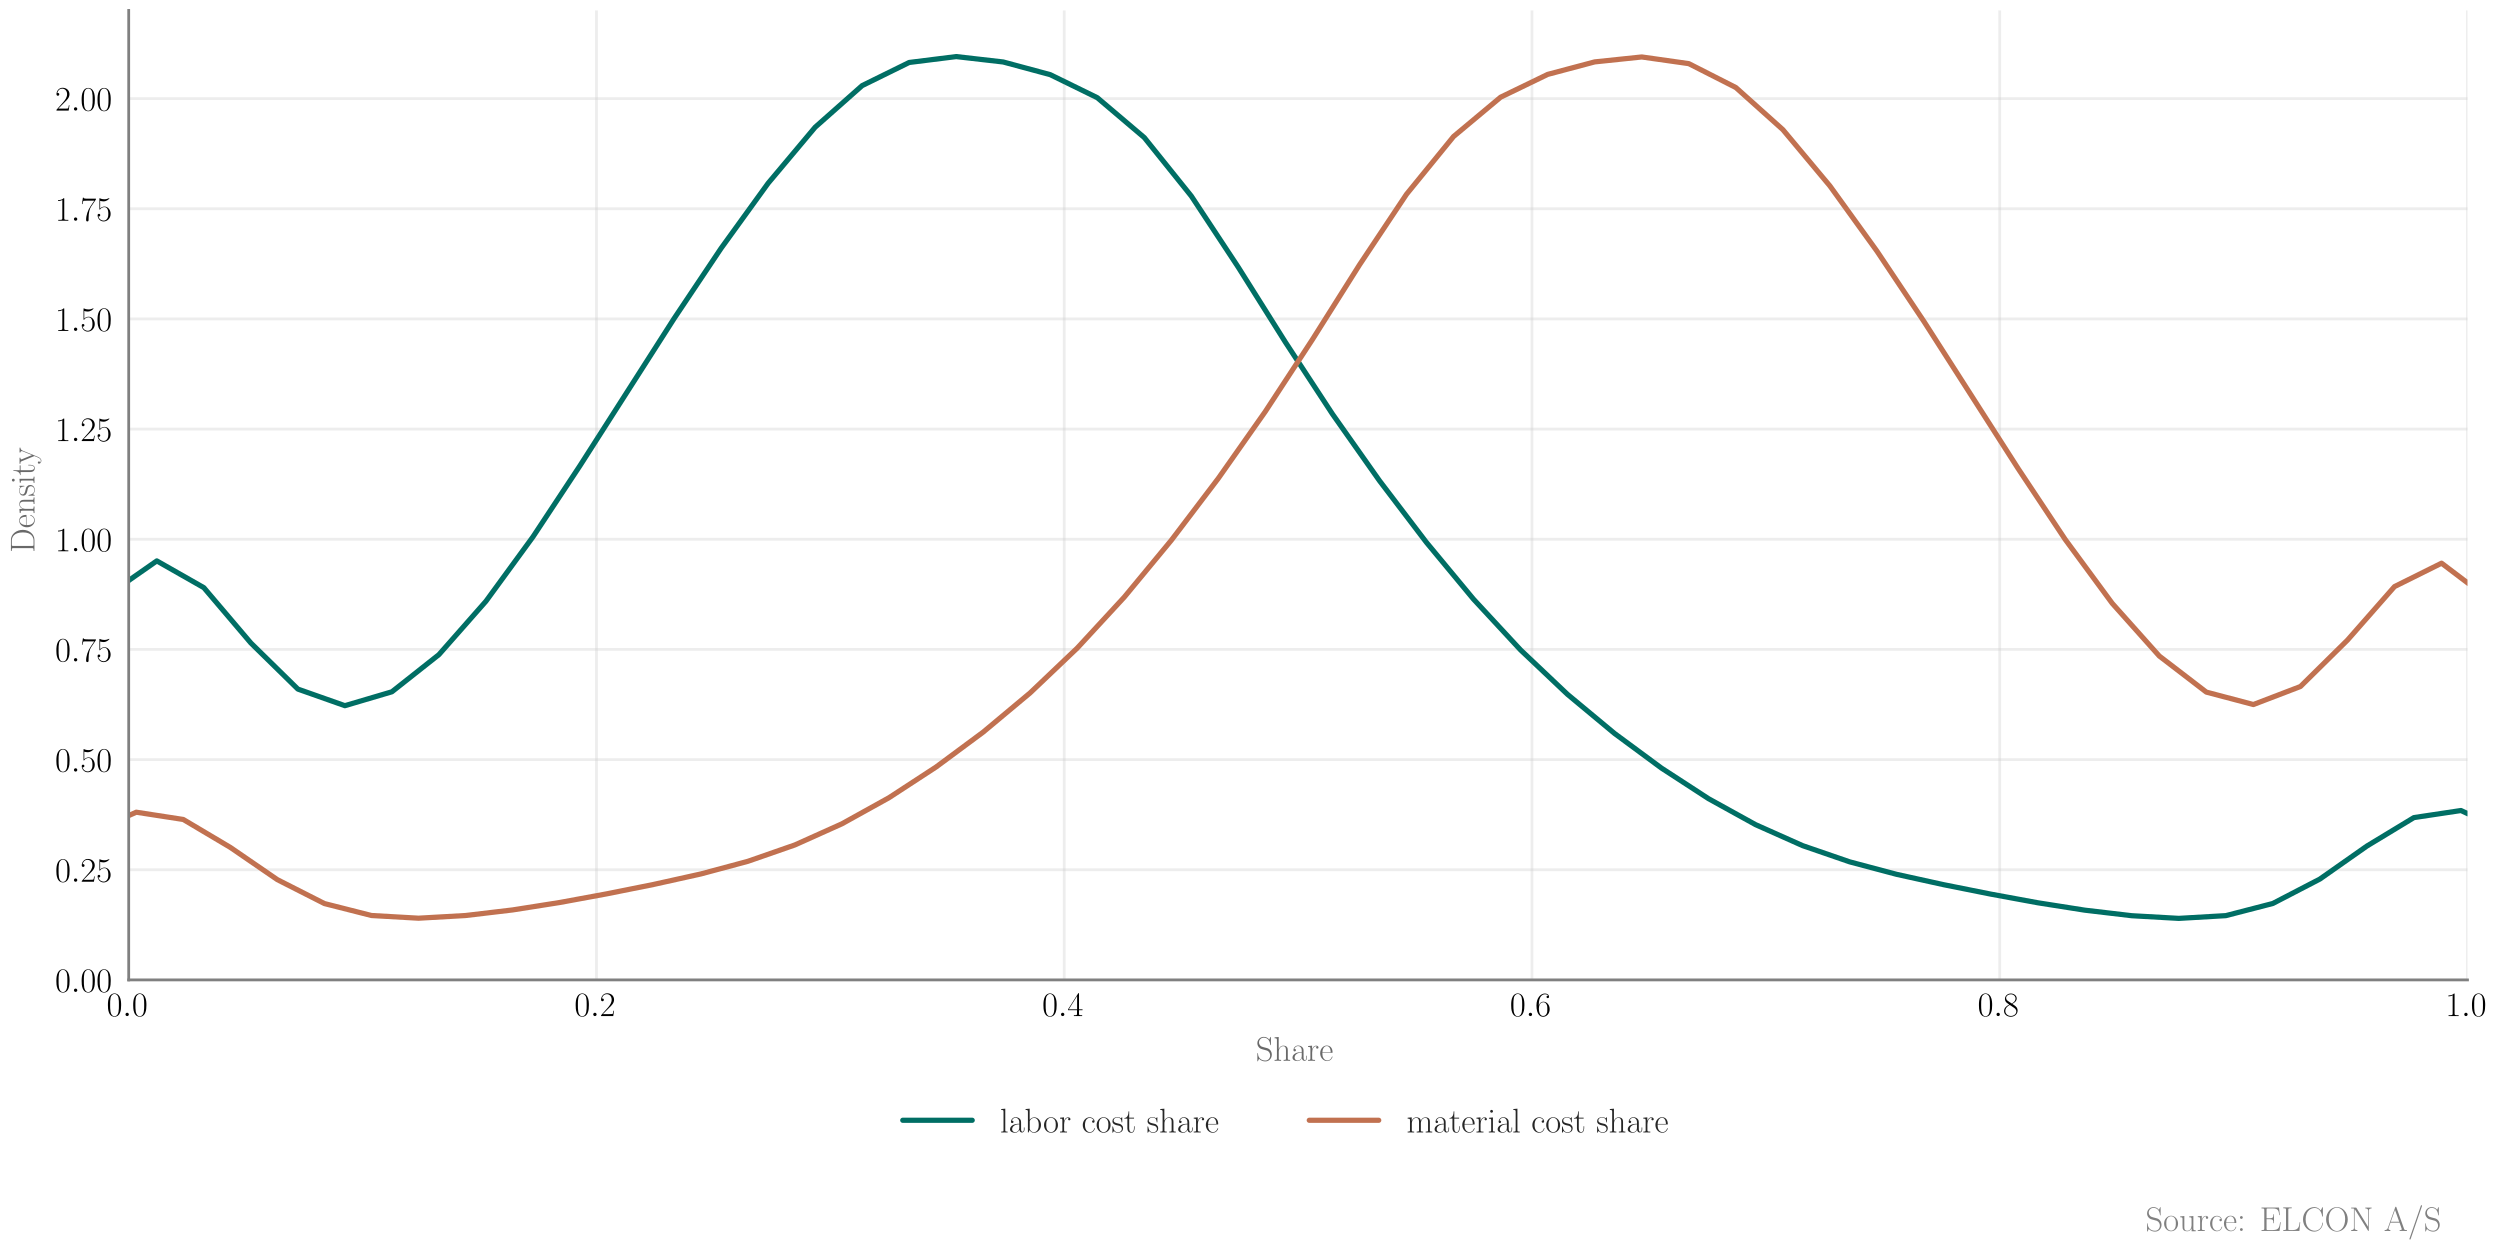
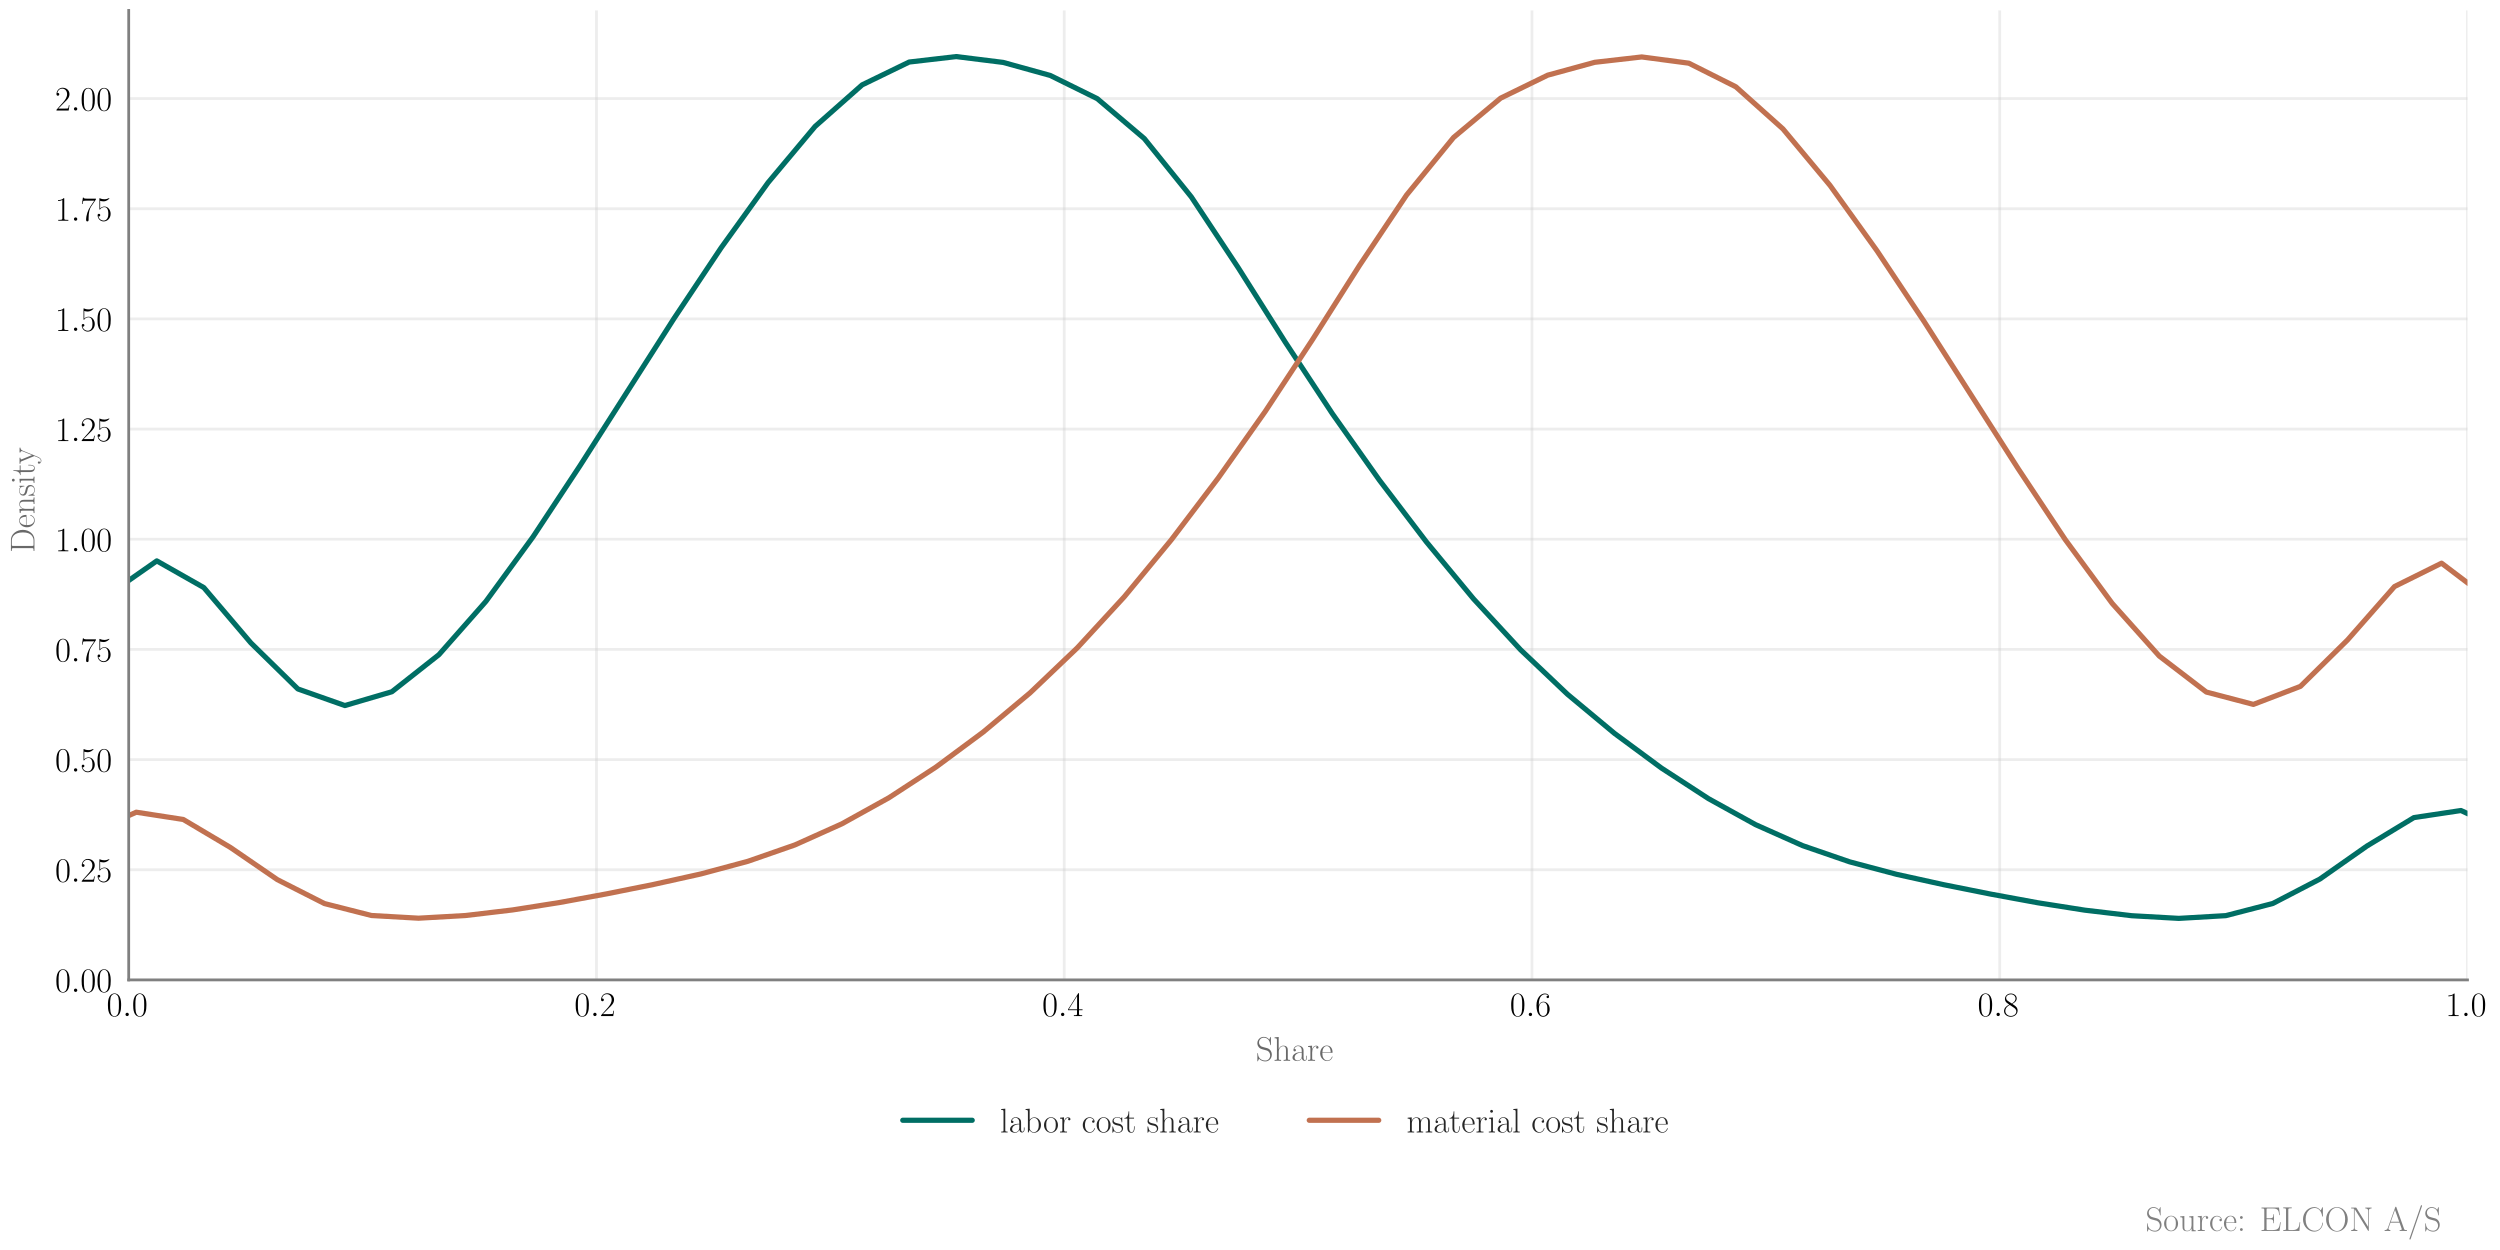
<svg xmlns="http://www.w3.org/2000/svg" xmlns:xlink="http://www.w3.org/1999/xlink" width="720pt" height="360pt" viewBox="0 0 720 360" version="1.1">
  <defs>
    <style type="text/css">*{stroke-linejoin: round; stroke-linecap: butt}</style>
  </defs>
  <g id="figure_1">
    <g id="patch_1">
      <path d="M 0 360  L 720 360  L 720 0  L 0 0  z " style="fill: #ffffff" />
    </g>
    <g id="axes_1">
      <g id="patch_2">
        <path d="M 37.067 282.217  L 710.635 282.217  L 710.635 3  L 37.067 3  z " style="fill: #ffffff" />
      </g>
      <g id="matplotlib.axis_1">
        <g id="xtick_1">
          <g id="line2d_1">
-             <path d="M 37.067 282.217  L 37.067 3  " clip-path="url(#p087c1455cf)" style="fill: none; stroke: #cccccc; stroke-opacity: 0.35; stroke-width: 0.8; stroke-linecap: round" />
+             <path d="M 37.067 282.217  L 37.067 3  " clip-path="url(#pa1ea19f5ed)" style="fill: none; stroke: #cccccc; stroke-opacity: 0.35; stroke-width: 0.8; stroke-linecap: round" />
          </g>
          <g id="text_1">
            <g transform="translate(30.70229 292.6356) scale(0.1 -0.1)">
              <defs>
                <path id="CMR17-30" d="M 2688 2025  C 2688 2416 2682 3080 2413 3591  C 2176 4039 1798 4198 1466 4198  C 1158 4198 768 4058 525 3597  C 269 3118 243 2524 243 2025  C 243 1661 250 1106 448 619  C 723 -39 1216 -128 1466 -128  C 1760 -128 2208 -7 2470 600  C 2662 1042 2688 1559 2688 2025  z M 1466 -26  C 1056 -26 813 325 723 812  C 653 1188 653 1738 653 2096  C 653 2588 653 2997 736 3387  C 858 3929 1216 4096 1466 4096  C 1728 4096 2067 3923 2189 3400  C 2272 3036 2278 2607 2278 2096  C 2278 1680 2278 1169 2202 792  C 2067 95 1690 -26 1466 -26  z " transform="scale(0.015625)" />
                <path id="CMMI12-3a" d="M 1178 307  C 1178 492 1024 619 870 619  C 685 619 557 466 557 313  C 557 128 710 0 864 0  C 1050 0 1178 153 1178 307  z " transform="scale(0.015625)" />
              </defs>
              <use xlink:href="#CMR17-30" transform="scale(0.996264)" />
              <use xlink:href="#CMMI12-3a" transform="translate(45.69048 0) scale(0.996264)" />
              <use xlink:href="#CMR17-30" transform="translate(72.78765 0) scale(0.996264)" />
            </g>
          </g>
        </g>
        <g id="xtick_2">
          <g id="line2d_2">
-             <path d="M 171.781 282.217  L 171.781 3  " clip-path="url(#p087c1455cf)" style="fill: none; stroke: #cccccc; stroke-opacity: 0.35; stroke-width: 0.8; stroke-linecap: round" />
+             <path d="M 171.781 282.217  L 171.781 3  " clip-path="url(#pa1ea19f5ed)" style="fill: none; stroke: #cccccc; stroke-opacity: 0.35; stroke-width: 0.8; stroke-linecap: round" />
          </g>
          <g id="text_2">
            <g transform="translate(165.4158 292.6356) scale(0.1 -0.1)">
              <defs>
                <path id="CMR17-32" d="M 2669 989  L 2554 989  C 2490 536 2438 459 2413 420  C 2381 369 1920 369 1830 369  L 602 369  C 832 619 1280 1072 1824 1597  C 2214 1967 2669 2402 2669 3035  C 2669 3790 2067 4224 1395 4224  C 691 4224 262 3604 262 3030  C 262 2780 448 2748 525 2748  C 589 2748 781 2787 781 3010  C 781 3207 614 3264 525 3264  C 486 3264 448 3258 422 3245  C 544 3790 915 4058 1306 4058  C 1862 4058 2227 3617 2227 3035  C 2227 2479 1901 2000 1536 1584  L 262 146  L 262 0  L 2515 0  L 2669 989  z " transform="scale(0.015625)" />
              </defs>
              <use xlink:href="#CMR17-30" transform="scale(0.996264)" />
              <use xlink:href="#CMMI12-3a" transform="translate(45.69048 0) scale(0.996264)" />
              <use xlink:href="#CMR17-32" transform="translate(72.78765 0) scale(0.996264)" />
            </g>
          </g>
        </g>
        <g id="xtick_3">
          <g id="line2d_3">
-             <path d="M 306.494 282.217  L 306.494 3  " clip-path="url(#p087c1455cf)" style="fill: none; stroke: #cccccc; stroke-opacity: 0.35; stroke-width: 0.8; stroke-linecap: round" />
+             <path d="M 306.494 282.217  L 306.494 3  " clip-path="url(#pa1ea19f5ed)" style="fill: none; stroke: #cccccc; stroke-opacity: 0.35; stroke-width: 0.8; stroke-linecap: round" />
          </g>
          <g id="text_3">
            <g transform="translate(300.1292 292.6356) scale(0.1 -0.1)">
              <defs>
                <path id="CMR17-34" d="M 2150 4122  C 2150 4256 2144 4256 2029 4256  L 128 1254  L 128 1088  L 1779 1088  L 1779 457  C 1779 224 1766 160 1318 160  L 1197 160  L 1197 0  C 1402 0 1747 0 1965 0  C 2182 0 2528 0 2733 0  L 2733 160  L 2611 160  C 2163 160 2150 224 2150 457  L 2150 1088  L 2803 1088  L 2803 1254  L 2150 1254  L 2150 4122  z M 1798 3703  L 1798 1254  L 256 1254  L 1798 3703  z " transform="scale(0.015625)" />
              </defs>
              <use xlink:href="#CMR17-30" transform="scale(0.996264)" />
              <use xlink:href="#CMMI12-3a" transform="translate(45.69048 0) scale(0.996264)" />
              <use xlink:href="#CMR17-34" transform="translate(72.78765 0) scale(0.996264)" />
            </g>
          </g>
        </g>
        <g id="xtick_4">
          <g id="line2d_4">
-             <path d="M 441.208 282.217  L 441.208 3  " clip-path="url(#p087c1455cf)" style="fill: none; stroke: #cccccc; stroke-opacity: 0.35; stroke-width: 0.8; stroke-linecap: round" />
+             <path d="M 441.208 282.217  L 441.208 3  " clip-path="url(#pa1ea19f5ed)" style="fill: none; stroke: #cccccc; stroke-opacity: 0.35; stroke-width: 0.8; stroke-linecap: round" />
          </g>
          <g id="text_4">
            <g transform="translate(434.8427 292.6356) scale(0.1 -0.1)">
              <defs>
                <path id="CMR17-36" d="M 678 2176  C 678 3690 1395 4032 1811 4032  C 1946 4032 2272 4009 2400 3776  C 2298 3776 2106 3776 2106 3553  C 2106 3381 2246 3323 2336 3323  C 2394 3323 2566 3348 2566 3560  C 2566 3954 2246 4179 1805 4179  C 1043 4179 243 3390 243 1984  C 243 253 966 -128 1478 -128  C 2099 -128 2688 427 2688 1283  C 2688 2081 2170 2662 1517 2662  C 1126 2662 838 2407 678 1960  L 678 2176  z M 1478 25  C 691 25 691 1200 691 1436  C 691 1896 909 2560 1504 2560  C 1613 2560 1926 2560 2138 2120  C 2253 1870 2253 1609 2253 1289  C 2253 944 2253 690 2118 434  C 1978 171 1773 25 1478 25  z " transform="scale(0.015625)" />
              </defs>
              <use xlink:href="#CMR17-30" transform="scale(0.996264)" />
              <use xlink:href="#CMMI12-3a" transform="translate(45.69048 0) scale(0.996264)" />
              <use xlink:href="#CMR17-36" transform="translate(72.78765 0) scale(0.996264)" />
            </g>
          </g>
        </g>
        <g id="xtick_5">
          <g id="line2d_5">
-             <path d="M 575.921 282.217  L 575.921 3  " clip-path="url(#p087c1455cf)" style="fill: none; stroke: #cccccc; stroke-opacity: 0.35; stroke-width: 0.8; stroke-linecap: round" />
+             <path d="M 575.921 282.217  L 575.921 3  " clip-path="url(#pa1ea19f5ed)" style="fill: none; stroke: #cccccc; stroke-opacity: 0.35; stroke-width: 0.8; stroke-linecap: round" />
          </g>
          <g id="text_5">
            <g transform="translate(569.5562 292.6356) scale(0.1 -0.1)">
              <defs>
                <path id="CMR17-38" d="M 1741 2264  C 2144 2467 2554 2773 2554 3263  C 2554 3841 1990 4179 1472 4179  C 890 4179 378 3759 378 3180  C 378 3021 416 2747 666 2505  C 730 2442 998 2251 1171 2130  C 883 1983 211 1634 211 934  C 211 279 838 -128 1459 -128  C 2144 -128 2720 362 2720 1010  C 2720 1590 2330 1857 2074 2029  L 1741 2264  z M 902 2822  C 851 2854 595 3051 595 3351  C 595 3739 998 4032 1459 4032  C 1965 4032 2336 3676 2336 3262  C 2336 2669 1670 2331 1638 2331  C 1632 2331 1626 2331 1574 2370  L 902 2822  z M 2080 1519  C 2176 1449 2483 1240 2483 851  C 2483 381 2010 25 1472 25  C 890 25 448 438 448 940  C 448 1443 838 1862 1280 2060  L 2080 1519  z " transform="scale(0.015625)" />
              </defs>
              <use xlink:href="#CMR17-30" transform="scale(0.996264)" />
              <use xlink:href="#CMMI12-3a" transform="translate(45.69048 0) scale(0.996264)" />
              <use xlink:href="#CMR17-38" transform="translate(72.78765 0) scale(0.996264)" />
            </g>
          </g>
        </g>
        <g id="xtick_6">
          <g id="line2d_6">
-             <path d="M 710.635 282.217  L 710.635 3  " clip-path="url(#p087c1455cf)" style="fill: none; stroke: #cccccc; stroke-opacity: 0.35; stroke-width: 0.8; stroke-linecap: round" />
+             <path d="M 710.635 282.217  L 710.635 3  " clip-path="url(#pa1ea19f5ed)" style="fill: none; stroke: #cccccc; stroke-opacity: 0.35; stroke-width: 0.8; stroke-linecap: round" />
          </g>
          <g id="text_6">
            <g transform="translate(704.2697 292.6356) scale(0.1 -0.1)">
              <defs>
                <path id="CMR17-31" d="M 1702 4058  C 1702 4192 1696 4192 1606 4192  C 1357 3916 979 3827 621 3827  C 602 3827 570 3827 563 3808  C 557 3795 557 3782 557 3648  C 755 3648 1088 3686 1344 3839  L 1344 461  C 1344 236 1331 160 781 160  L 589 160  L 589 0  C 896 0 1216 0 1523 0  C 1830 0 2150 0 2458 0  L 2458 160  L 2266 160  C 1715 160 1702 230 1702 458  L 1702 4058  z " transform="scale(0.015625)" />
              </defs>
              <use xlink:href="#CMR17-31" transform="scale(0.996264)" />
              <use xlink:href="#CMMI12-3a" transform="translate(45.69048 0) scale(0.996264)" />
              <use xlink:href="#CMR17-30" transform="translate(72.78765 0) scale(0.996264)" />
            </g>
          </g>
        </g>
        <g id="text_7">
          <g style="fill: #696969" transform="translate(361.6606 305.4913) scale(0.1 -0.1)">
            <defs>
              <path id="CMR17-53" d="M 2803 4290  C 2803 4404 2797 4411 2758 4411  C 2720 4411 2707 4385 2682 4328  L 2490 3907  C 2246 4257 1875 4416 1472 4416  C 819 4416 294 3901 294 3253  C 294 3056 339 2776 557 2510  C 794 2218 1018 2167 1530 2033  C 1722 1982 2042 1899 2106 1874  C 2470 1722 2662 1341 2662 985  C 2662 527 2336 38 1779 38  C 1094 38 454 419 410 1311  C 403 1413 397 1419 352 1419  C 301 1419 294 1413 294 1285  L 294 -1  C 294 -115 301 -122 339 -122  C 384 -122 397 -90 486 108  C 493 127 493 140 614 381  C 934 -39 1472 -128 1779 -128  C 2477 -128 2970 451 2970 1124  C 2970 1454 2848 1708 2778 1823  C 2509 2230 2221 2306 1914 2382  C 1869 2402 1856 2402 1498 2490  C 1152 2579 1005 2624 845 2796  C 666 2992 602 3196 602 3399  C 602 3812 934 4263 1478 4263  C 2157 4263 2579 3786 2675 2993  C 2694 2878 2701 2872 2746 2872  C 2803 2872 2803 2891 2803 2999  L 2803 4290  z " transform="scale(0.015625)" />
              <path id="CMR17-68" d="M 2656 1933  C 2656 2259 2592 2790 1837 2790  C 1312 2790 1056 2368 979 2157  L 973 2157  L 973 4396  L 211 4326  L 211 4160  C 589 4160 646 4122 646 3817  L 646 426  C 646 184 621 153 211 153  L 211 -13  C 365 0 646 0 813 0  C 979 0 1267 0 1421 -13  L 1421 153  C 1011 153 986 178 986 428  L 986 1658  C 986 2247 1344 2688 1792 2688  C 2266 2688 2317 2266 2317 1958  L 2317 428  C 2317 184 2291 153 1882 153  L 1882 -13  C 2035 0 2317 0 2483 0  C 2650 0 2938 0 3091 -13  L 3091 153  C 2682 153 2656 178 2656 428  L 2656 1933  z " transform="scale(0.015625)" />
              <path id="CMR17-61" d="M 2304 1653  C 2304 2072 2304 2294 2035 2543  C 1798 2752 1523 2816 1306 2816  C 800 2816 435 2407 435 1971  C 435 1728 627 1728 666 1728  C 749 1728 896 1778 896 1954  C 896 2112 774 2181 666 2181  C 640 2181 608 2174 589 2168  C 723 2592 1069 2714 1293 2714  C 1613 2714 1965 2429 1965 1885  L 1965 1600  C 1587 1600 1133 1549 774 1357  C 371 1133 256 813 256 570  C 256 77 832 -64 1171 -64  C 1523 -64 1850 139 1990 511  C 2003 233 2182 -18 2464 -18  C 2598 -18 2938 70 2938 567  L 2938 920  L 2822 920  L 2822 562  C 2822 178 2650 128 2566 128  C 2304 128 2304 458 2304 738  L 2304 1653  z M 1965 870  C 1965 317 1568 38 1216 38  C 896 38 646 275 646 570  C 646 761 730 1100 1101 1305  C 1408 1478 1760 1504 1965 1504  L 1965 870  z " transform="scale(0.015625)" />
              <path id="CMR17-72" d="M 960 1497  C 960 2112 1222 2688 1702 2688  C 1747 2688 1792 2682 1837 2662  C 1837 2662 1696 2617 1696 2452  C 1696 2298 1818 2234 1914 2234  C 1990 2234 2131 2279 2131 2458  C 2131 2663 1926 2790 1709 2790  C 1222 2790 1011 2317 947 2093  L 941 2093  L 941 2790  L 198 2720  L 198 2554  C 576 2554 634 2515 634 2208  L 634 428  C 634 184 608 153 198 153  L 198 -13  C 352 0 646 0 813 0  C 998 0 1325 0 1498 -13  L 1498 153  C 1037 153 960 153 960 440  L 960 1497  z " transform="scale(0.015625)" />
              <path id="CMR17-65" d="M 2438 1472  C 2464 1498 2464 1511 2464 1576  C 2464 2238 2118 2816 1389 2816  C 710 2816 173 2169 173 1383  C 173 551 781 -64 1459 -64  C 2176 -64 2458 607 2458 740  C 2458 784 2419 784 2406 784  C 2362 784 2355 771 2330 696  C 2189 265 1837 51 1504 51  C 1229 51 954 203 781 480  C 582 803 582 1176 582 1472  L 2438 1472  z M 589 1568  C 634 2505 1126 2714 1382 2714  C 1818 2714 2112 2297 2118 1568  L 589 1568  z " transform="scale(0.015625)" />
            </defs>
            <use xlink:href="#CMR17-53" transform="scale(0.996264)" />
            <use xlink:href="#CMR17-68" transform="translate(50.89537 0) scale(0.996264)" />
            <use xlink:href="#CMR17-61" transform="translate(101.7907 0) scale(0.996264)" />
            <use xlink:href="#CMR17-72" transform="translate(147.4812 0) scale(0.996264)" />
            <use xlink:href="#CMR17-65" transform="translate(182.762 0) scale(0.996264)" />
          </g>
        </g>
      </g>
      <g id="matplotlib.axis_2">
        <g id="ytick_1">
          <g id="line2d_7">
-             <path d="M 37.067 282.217  L 710.635 282.217  " clip-path="url(#p087c1455cf)" style="fill: none; stroke: #cccccc; stroke-opacity: 0.35; stroke-width: 0.8; stroke-linecap: round" />
+             <path d="M 37.067 282.217  L 710.635 282.217  " clip-path="url(#pa1ea19f5ed)" style="fill: none; stroke: #cccccc; stroke-opacity: 0.35; stroke-width: 0.8; stroke-linecap: round" />
          </g>
          <g id="text_8">
            <g transform="translate(15.85592 285.6764) scale(0.1 -0.1)">
              <use xlink:href="#CMR17-30" transform="scale(0.996264)" />
              <use xlink:href="#CMMI12-3a" transform="translate(45.69048 0) scale(0.996264)" />
              <use xlink:href="#CMR17-30" transform="translate(72.78765 0) scale(0.996264)" />
              <use xlink:href="#CMR17-30" transform="translate(118.4781 0) scale(0.996264)" />
            </g>
          </g>
        </g>
        <g id="ytick_2">
          <g id="line2d_8">
-             <path d="M 37.067 250.489  L 710.635 250.489  " clip-path="url(#p087c1455cf)" style="fill: none; stroke: #cccccc; stroke-opacity: 0.35; stroke-width: 0.8; stroke-linecap: round" />
+             <path d="M 37.067 250.488  L 710.635 250.488  " clip-path="url(#pa1ea19f5ed)" style="fill: none; stroke: #cccccc; stroke-opacity: 0.35; stroke-width: 0.8; stroke-linecap: round" />
          </g>
          <g id="text_9">
-             <g transform="translate(15.85592 253.9481) scale(0.1 -0.1)">
+             <g transform="translate(15.85592 253.9472) scale(0.1 -0.1)">
              <defs>
                <path id="CMR17-35" d="M 730 3692  C 794 3666 1056 3584 1325 3584  C 1920 3584 2246 3911 2432 4100  C 2432 4157 2432 4192 2394 4192  C 2387 4192 2374 4192 2323 4163  C 2099 4058 1837 3973 1517 3973  C 1325 3973 1037 3999 723 4139  C 653 4171 640 4171 634 4171  C 602 4171 595 4164 595 4037  L 595 2203  C 595 2089 595 2057 659 2057  C 691 2057 704 2070 736 2114  C 941 2401 1222 2522 1542 2522  C 1766 2522 2246 2382 2246 1289  C 2246 1085 2246 715 2054 421  C 1894 159 1645 25 1370 25  C 947 25 518 320 403 814  C 429 807 480 795 506 795  C 589 795 749 840 749 1038  C 749 1210 627 1280 506 1280  C 358 1280 262 1190 262 1011  C 262 454 704 -128 1382 -128  C 2042 -128 2669 440 2669 1264  C 2669 2030 2170 2624 1549 2624  C 1222 2624 947 2503 730 2274  L 730 3692  z " transform="scale(0.015625)" />
              </defs>
              <use xlink:href="#CMR17-30" transform="scale(0.996264)" />
              <use xlink:href="#CMMI12-3a" transform="translate(45.69048 0) scale(0.996264)" />
              <use xlink:href="#CMR17-32" transform="translate(72.78765 0) scale(0.996264)" />
              <use xlink:href="#CMR17-35" transform="translate(118.4781 0) scale(0.996264)" />
            </g>
          </g>
        </g>
        <g id="ytick_3">
          <g id="line2d_9">
-             <path d="M 37.067 218.761  L 710.635 218.761  " clip-path="url(#p087c1455cf)" style="fill: none; stroke: #cccccc; stroke-opacity: 0.35; stroke-width: 0.8; stroke-linecap: round" />
+             <path d="M 37.067 218.759  L 710.635 218.759  " clip-path="url(#pa1ea19f5ed)" style="fill: none; stroke: #cccccc; stroke-opacity: 0.35; stroke-width: 0.8; stroke-linecap: round" />
          </g>
          <g id="text_10">
-             <g transform="translate(15.85592 222.2198) scale(0.1 -0.1)">
+             <g transform="translate(15.85592 222.2181) scale(0.1 -0.1)">
              <use xlink:href="#CMR17-30" transform="scale(0.996264)" />
              <use xlink:href="#CMMI12-3a" transform="translate(45.69048 0) scale(0.996264)" />
              <use xlink:href="#CMR17-35" transform="translate(72.78765 0) scale(0.996264)" />
              <use xlink:href="#CMR17-30" transform="translate(118.4781 0) scale(0.996264)" />
            </g>
          </g>
        </g>
        <g id="ytick_4">
          <g id="line2d_10">
-             <path d="M 37.067 187.032  L 710.635 187.032  " clip-path="url(#p087c1455cf)" style="fill: none; stroke: #cccccc; stroke-opacity: 0.35; stroke-width: 0.8; stroke-linecap: round" />
+             <path d="M 37.067 187.03  L 710.635 187.03  " clip-path="url(#pa1ea19f5ed)" style="fill: none; stroke: #cccccc; stroke-opacity: 0.35; stroke-width: 0.8; stroke-linecap: round" />
          </g>
          <g id="text_11">
-             <g transform="translate(15.85592 190.4916) scale(0.1 -0.1)">
+             <g transform="translate(15.85592 190.489) scale(0.1 -0.1)">
              <defs>
                <path id="CMR17-37" d="M 2886 3941  L 2886 4081  L 1382 4081  C 634 4081 621 4165 595 4288  L 480 4288  L 294 3094  L 410 3094  C 429 3215 474 3540 550 3661  C 589 3712 1062 3712 1171 3712  L 2579 3712  L 1869 2661  C 1395 1954 1069 999 1069 165  C 1069 89 1069 -128 1299 -128  C 1530 -128 1530 89 1530 171  L 1530 465  C 1530 1508 1709 2196 2003 2636  L 2886 3941  z " transform="scale(0.015625)" />
              </defs>
              <use xlink:href="#CMR17-30" transform="scale(0.996264)" />
              <use xlink:href="#CMMI12-3a" transform="translate(45.69048 0) scale(0.996264)" />
              <use xlink:href="#CMR17-37" transform="translate(72.78765 0) scale(0.996264)" />
              <use xlink:href="#CMR17-35" transform="translate(118.4781 0) scale(0.996264)" />
            </g>
          </g>
        </g>
        <g id="ytick_5">
          <g id="line2d_11">
-             <path d="M 37.067 155.304  L 710.635 155.304  " clip-path="url(#p087c1455cf)" style="fill: none; stroke: #cccccc; stroke-opacity: 0.35; stroke-width: 0.8; stroke-linecap: round" />
+             <path d="M 37.067 155.301  L 710.635 155.301  " clip-path="url(#pa1ea19f5ed)" style="fill: none; stroke: #cccccc; stroke-opacity: 0.35; stroke-width: 0.8; stroke-linecap: round" />
          </g>
          <g id="text_12">
-             <g transform="translate(15.85592 158.7633) scale(0.1 -0.1)">
+             <g transform="translate(15.85592 158.7598) scale(0.1 -0.1)">
              <use xlink:href="#CMR17-31" transform="scale(0.996264)" />
              <use xlink:href="#CMMI12-3a" transform="translate(45.69048 0) scale(0.996264)" />
              <use xlink:href="#CMR17-30" transform="translate(72.78765 0) scale(0.996264)" />
              <use xlink:href="#CMR17-30" transform="translate(118.4781 0) scale(0.996264)" />
            </g>
          </g>
        </g>
        <g id="ytick_6">
          <g id="line2d_12">
-             <path d="M 37.067 123.576  L 710.635 123.576  " clip-path="url(#p087c1455cf)" style="fill: none; stroke: #cccccc; stroke-opacity: 0.35; stroke-width: 0.8; stroke-linecap: round" />
+             <path d="M 37.067 123.571  L 710.635 123.571  " clip-path="url(#pa1ea19f5ed)" style="fill: none; stroke: #cccccc; stroke-opacity: 0.35; stroke-width: 0.8; stroke-linecap: round" />
          </g>
          <g id="text_13">
-             <g transform="translate(15.85592 127.035) scale(0.1 -0.1)">
+             <g transform="translate(15.85592 127.0307) scale(0.1 -0.1)">
              <use xlink:href="#CMR17-31" transform="scale(0.996264)" />
              <use xlink:href="#CMMI12-3a" transform="translate(45.69048 0) scale(0.996264)" />
              <use xlink:href="#CMR17-32" transform="translate(72.78765 0) scale(0.996264)" />
              <use xlink:href="#CMR17-35" transform="translate(118.4781 0) scale(0.996264)" />
            </g>
          </g>
        </g>
        <g id="ytick_7">
          <g id="line2d_13">
-             <path d="M 37.067 91.847  L 710.635 91.847  " clip-path="url(#p087c1455cf)" style="fill: none; stroke: #cccccc; stroke-opacity: 0.35; stroke-width: 0.8; stroke-linecap: round" />
+             <path d="M 37.067 91.842  L 710.635 91.842  " clip-path="url(#pa1ea19f5ed)" style="fill: none; stroke: #cccccc; stroke-opacity: 0.35; stroke-width: 0.8; stroke-linecap: round" />
          </g>
          <g id="text_14">
-             <g transform="translate(15.85592 95.30673) scale(0.1 -0.1)">
+             <g transform="translate(15.85592 95.30158) scale(0.1 -0.1)">
              <use xlink:href="#CMR17-31" transform="scale(0.996264)" />
              <use xlink:href="#CMMI12-3a" transform="translate(45.69048 0) scale(0.996264)" />
              <use xlink:href="#CMR17-35" transform="translate(72.78765 0) scale(0.996264)" />
              <use xlink:href="#CMR17-30" transform="translate(118.4781 0) scale(0.996264)" />
            </g>
          </g>
        </g>
        <g id="ytick_8">
          <g id="line2d_14">
-             <path d="M 37.067 60.119  L 710.635 60.119  " clip-path="url(#p087c1455cf)" style="fill: none; stroke: #cccccc; stroke-opacity: 0.35; stroke-width: 0.8; stroke-linecap: round" />
+             <path d="M 37.067 60.113  L 710.635 60.113  " clip-path="url(#pa1ea19f5ed)" style="fill: none; stroke: #cccccc; stroke-opacity: 0.35; stroke-width: 0.8; stroke-linecap: round" />
          </g>
          <g id="text_15">
-             <g transform="translate(15.85592 63.57845) scale(0.1 -0.1)">
+             <g transform="translate(15.85592 63.57244) scale(0.1 -0.1)">
              <use xlink:href="#CMR17-31" transform="scale(0.996264)" />
              <use xlink:href="#CMMI12-3a" transform="translate(45.69048 0) scale(0.996264)" />
              <use xlink:href="#CMR17-37" transform="translate(72.78765 0) scale(0.996264)" />
              <use xlink:href="#CMR17-35" transform="translate(118.4781 0) scale(0.996264)" />
            </g>
          </g>
        </g>
        <g id="ytick_9">
          <g id="line2d_15">
-             <path d="M 37.067 28.391  L 710.635 28.391  " clip-path="url(#p087c1455cf)" style="fill: none; stroke: #cccccc; stroke-opacity: 0.35; stroke-width: 0.8; stroke-linecap: round" />
+             <path d="M 37.067 28.384  L 710.635 28.384  " clip-path="url(#pa1ea19f5ed)" style="fill: none; stroke: #cccccc; stroke-opacity: 0.35; stroke-width: 0.8; stroke-linecap: round" />
          </g>
          <g id="text_16">
-             <g transform="translate(15.85592 31.85018) scale(0.1 -0.1)">
+             <g transform="translate(15.85592 31.84331) scale(0.1 -0.1)">
              <use xlink:href="#CMR17-32" transform="scale(0.996264)" />
              <use xlink:href="#CMMI12-3a" transform="translate(45.69048 0) scale(0.996264)" />
              <use xlink:href="#CMR17-30" transform="translate(72.78765 0) scale(0.996264)" />
              <use xlink:href="#CMR17-30" transform="translate(118.4781 0) scale(0.996264)" />
            </g>
          </g>
        </g>
        <g id="text_17">
          <g style="fill: #696969" transform="translate(9.918738 159.1716) rotate(-90) scale(0.1 -0.1)">
            <defs>
              <path id="CMR17-44" d="M 333 4352  L 333 4186  C 774 4186 845 4186 845 3900  L 845 452  C 845 166 774 166 333 166  L 333 0  L 2368 0  C 3398 0 4224 943 4224 2141  C 4224 3346 3411 4352 2368 4352  L 333 4352  z M 1523 166  C 1267 166 1254 197 1254 414  L 1254 3938  C 1254 4155 1267 4186 1523 4186  L 2240 4186  C 2771 4186 3750 3874 3750 2141  C 3750 1242 3488 879 3366 707  C 3213 510 2848 166 2240 166  L 1523 166  z " transform="scale(0.015625)" />
              <path id="CMR17-6e" d="M 2656 1933  C 2656 2259 2592 2790 1837 2790  C 1331 2790 1069 2400 973 2144  L 966 2144  L 966 2790  L 211 2720  L 211 2554  C 589 2554 646 2515 646 2208  L 646 428  C 646 184 621 153 211 153  L 211 -13  C 365 0 646 0 813 0  C 979 0 1267 0 1421 -13  L 1421 153  C 1011 153 986 178 986 428  L 986 1658  C 986 2247 1344 2688 1792 2688  C 2266 2688 2317 2266 2317 1958  L 2317 428  C 2317 184 2291 153 1882 153  L 1882 -13  C 2035 0 2317 0 2483 0  C 2650 0 2938 0 3091 -13  L 3091 153  C 2682 153 2656 178 2656 428  L 2656 1933  z " transform="scale(0.015625)" />
              <path id="CMR17-73" d="M 1978 2697  C 1978 2813 1971 2819 1933 2819  C 1907 2819 1901 2813 1824 2717  C 1805 2691 1747 2626 1728 2601  C 1523 2819 1235 2819 1126 2819  C 416 2819 160 2447 160 2076  C 160 1498 813 1365 998 1325  C 1402 1243 1542 1217 1677 1101  C 1760 1025 1901 884 1901 654  C 1901 384 1747 38 1158 38  C 602 38 403 460 288 1021  C 269 1110 269 1117 218 1117  C 166 1117 160 1110 160 983  L 160 63  C 160 -51 166 -58 205 -58  C 237 -58 243 -51 275 0  C 314 57 410 211 448 276  C 576 103 800 -64 1158 -64  C 1792 -64 2131 283 2131 784  C 2131 1112 1958 1285 1875 1362  C 1683 1561 1459 1606 1190 1657  C 838 1735 390 1825 390 2217  C 390 2383 480 2737 1126 2737  C 1811 2737 1850 2094 1862 1888  C 1869 1856 1901 1849 1920 1849  C 1978 1849 1978 1869 1978 1978  L 1978 2697  z " transform="scale(0.015625)" />
              <path id="CMR17-69" d="M 992 3909  C 992 4049 877 4170 730 4170  C 589 4170 467 4056 467 3909  C 467 3769 582 3648 730 3648  C 870 3648 992 3763 992 3909  z M 243 2706  L 243 2541  C 602 2541 653 2502 653 2197  L 653 427  C 653 184 627 153 218 153  L 218 -13  C 371 0 646 0 806 0  C 960 0 1222 0 1370 -13  L 1370 153  C 992 153 979 191 979 420  L 979 2776  L 243 2706  z " transform="scale(0.015625)" />
              <path id="CMR17-74" d="M 966 2560  L 1862 2560  L 1862 2725  L 966 2725  L 966 3904  L 851 3904  C 838 3245 614 2668 70 2668  L 70 2560  L 627 2560  L 627 771  C 627 650 627 -64 1370 -64  C 1747 -64 1965 306 1965 777  L 1965 1140  L 1850 1140  L 1850 783  C 1850 344 1677 51 1408 51  C 1222 51 966 178 966 758  L 966 2560  z " transform="scale(0.015625)" />
              <path id="CMR17-79" d="M 2496 2197  C 2656 2586 2944 2586 3034 2586  L 3034 2752  C 2912 2752 2752 2752 2630 2752  C 2496 2752 2285 2752 2157 2758  L 2157 2592  C 2400 2573 2406 2394 2406 2343  C 2406 2280 2394 2248 2362 2171  L 1664 449  L 902 2306  C 870 2382 870 2426 870 2433  C 870 2573 1018 2586 1171 2586  L 1171 2758  C 1018 2752 742 2752 582 2752  C 410 2752 205 2752 64 2758  L 64 2586  C 410 2586 448 2554 531 2350  L 1485 15  C 1197 -738 1030 -1178 627 -1178  C 557 -1178 397 -1159 282 -1044  C 429 -1031 493 -942 493 -833  C 493 -725 416 -629 288 -629  C 147 -629 77 -725 77 -840  C 77 -1095 339 -1280 627 -1280  C 998 -1280 1229 -922 1357 -604  L 2496 2197  z " transform="scale(0.015625)" />
            </defs>
            <use xlink:href="#CMR17-44" transform="scale(0.996264)" />
            <use xlink:href="#CMR17-65" transform="translate(70.39356 0) scale(0.996264)" />
            <use xlink:href="#CMR17-6e" transform="translate(110.8792 0) scale(0.996264)" />
            <use xlink:href="#CMR17-73" transform="translate(161.7746 0) scale(0.996264)" />
            <use xlink:href="#CMR17-69" transform="translate(197.5759 0) scale(0.996264)" />
            <use xlink:href="#CMR17-74" transform="translate(222.447 0) scale(0.996264)" />
            <use xlink:href="#CMR17-79" transform="translate(255.1253 0) scale(0.996264)" />
          </g>
        </g>
      </g>
      <g id="line2d_16">
-         <path d="M -1 238.949  L 4.526 228.223  L 18.069 196.657  L 31.612 170.986  L 45.155 161.541  L 58.697 169.24  L 72.24 185.174  L 85.783 198.456  L 99.326 203.237  L 112.869 199.235  L 126.412 188.528  L 139.955 173.151  L 153.498 154.595  L 167.04 134.105  L 194.126 91.755  L 207.669 71.513  L 221.212 52.779  L 234.755 36.644  L 248.298 24.657  L 261.84 17.992  L 275.383 16.296  L 288.926 17.851  L 302.469 21.502  L 316.012 28.134  L 329.555 39.617  L 343.098 56.468  L 356.641 76.989  L 370.183 98.535  L 383.726 119.212  L 397.269 138.419  L 410.812 156.213  L 424.355 172.544  L 437.898 187.16  L 451.441 199.976  L 464.984 211.232  L 478.526 221.226  L 492.069 230.026  L 505.612 237.503  L 519.155 243.543  L 532.698 248.211  L 546.241 251.812  L 559.784 254.794  L 573.326 257.503  L 586.869 259.995  L 600.412 262.127  L 613.955 263.727  L 627.498 264.494  L 641.041 263.703  L 654.584 260.197  L 668.127 253.168  L 681.669 243.663  L 695.212 235.464  L 708.755 233.43  L 721 239.143  L 721 239.143  " clip-path="url(#p087c1455cf)" style="fill: none; stroke: #006e64; stroke-width: 1.5; stroke-linecap: round" />
+         <path d="M -1 238.947  L 4.523 228.228  L 18.066 196.662  L 31.609 170.99  L 45.152 161.538  L 58.695 169.224  L 72.238 185.143  L 85.78 198.414  L 99.323 203.201  L 112.866 199.223  L 126.409 188.545  L 139.952 173.186  L 153.495 154.63  L 167.038 134.125  L 194.124 91.7  L 207.667 71.388  L 221.209 52.583  L 234.752 36.41  L 248.295 24.445  L 261.838 17.866  L 275.381 16.296  L 288.924 17.98  L 302.467 21.73  L 316.01 28.414  L 329.553 39.901  L 343.096 56.711  L 356.638 77.147  L 370.181 98.576  L 383.724 119.143  L 397.267 138.288  L 410.81 156.08  L 424.353 172.447  L 437.896 187.106  L 451.439 199.951  L 464.982 211.221  L 478.525 221.221  L 492.067 230.023  L 505.61 237.501  L 519.153 243.541  L 532.696 248.21  L 546.239 251.81  L 559.782 254.793  L 573.325 257.502  L 586.868 259.994  L 600.411 262.126  L 613.954 263.727  L 627.496 264.494  L 641.039 263.703  L 654.582 260.197  L 668.125 253.167  L 681.668 243.663  L 695.211 235.465  L 708.754 233.429  L 721 239.143  L 721 239.143  " clip-path="url(#pa1ea19f5ed)" style="fill: none; stroke: #006e64; stroke-width: 1.5; stroke-linecap: round" />
      </g>
      <g id="line2d_17">
-         <path d="M -1 263.848  L 12.14 251.748  L 25.689 239.962  L 39.239 233.916  L 52.789 236.009  L 66.338 244.055  L 79.888 253.347  L 93.437 260.226  L 106.987 263.667  L 120.536 264.441  L 134.086 263.669  L 147.636 262.06  L 161.185 259.922  L 174.735 257.427  L 188.284 254.709  L 201.834 251.701  L 215.384 248.059  L 228.933 243.341  L 242.483 237.255  L 256.032 229.738  L 269.582 220.902  L 283.131 210.864  L 296.681 199.548  L 310.231 186.663  L 323.78 171.986  L 337.33 155.606  L 350.879 137.76  L 364.429 118.49  L 377.979 97.778  L 391.528 76.287  L 405.078 55.937  L 418.627 39.31  L 432.177 27.993  L 445.726 21.428  L 459.276 17.824  L 472.826 16.405  L 486.375 18.327  L 499.925 25.214  L 513.474 37.35  L 527.024 53.565  L 540.574 72.348  L 554.123 92.623  L 581.222 134.948  L 594.772 155.35  L 608.321 173.763  L 621.871 188.93  L 635.421 199.326  L 648.97 202.906  L 662.52 197.718  L 676.069 184.355  L 689.619 168.937  L 703.168 162.199  L 716.718 172.456  L 721 180.62  L 721 180.62  " clip-path="url(#p087c1455cf)" style="fill: none; stroke: #c17150; stroke-width: 1.5; stroke-linecap: round" />
+         <path d="M -1 263.847  L 12.141 251.746  L 25.691 239.961  L 39.24 233.916  L 52.79 236.009  L 66.339 244.056  L 79.889 253.346  L 93.439 260.225  L 106.988 263.666  L 120.538 264.44  L 134.088 263.668  L 147.637 262.059  L 161.187 259.921  L 174.736 257.426  L 188.286 254.708  L 201.836 251.7  L 215.385 248.057  L 228.935 243.339  L 242.484 237.253  L 256.034 229.735  L 269.584 220.896  L 283.133 210.853  L 296.683 199.522  L 310.232 186.608  L 323.782 171.889  L 337.332 155.474  L 350.881 137.631  L 364.431 118.426  L 377.981 97.824  L 391.53 76.448  L 405.08 56.18  L 418.629 39.593  L 432.179 28.271  L 445.729 21.651  L 459.278 17.947  L 472.828 16.4  L 486.377 18.198  L 499.927 25.002  L 513.477 37.118  L 527.026 53.373  L 540.576 72.226  L 554.125 92.57  L 581.225 134.968  L 594.774 155.384  L 608.324 173.797  L 621.874 188.945  L 635.423 199.313  L 648.973 202.87  L 662.522 197.677  L 676.072 184.325  L 689.622 168.922  L 703.171 162.197  L 716.721 172.459  L 721 180.619  L 721 180.619  " clip-path="url(#pa1ea19f5ed)" style="fill: none; stroke: #c17150; stroke-width: 1.5; stroke-linecap: round" />
      </g>
      <g id="patch_3">
        <path d="M 37.067 282.217  L 37.067 3  " style="fill: none; stroke: #808080; stroke-width: 0.8; stroke-linejoin: miter; stroke-linecap: square" />
      </g>
      <g id="patch_4">
        <path d="M 37.067 282.217  L 710.635 282.217  " style="fill: none; stroke: #808080; stroke-width: 0.8; stroke-linejoin: miter; stroke-linecap: square" />
      </g>
      <g id="text_18">
        <g style="fill: #808080" transform="translate(617.899 354.512) scale(0.1 -0.1)">
          <defs>
            <path id="CMR17-6f" d="M 2758 1356  C 2758 2176 2163 2816 1466 2816  C 768 2816 173 2176 173 1356  C 173 551 768 -64 1466 -64  C 2163 -64 2758 551 2758 1356  z M 1466 51  C 1165 51 909 230 762 480  C 602 767 582 1126 582 1408  C 582 1677 595 2010 762 2298  C 890 2509 1139 2714 1466 2714  C 1754 2714 1997 2554 2150 2330  C 2349 2029 2349 1607 2349 1408  C 2349 1158 2336 775 2163 467  C 1984 173 1709 51 1466 51  z " transform="scale(0.015625)" />
            <path id="CMR17-75" d="M 1882 2693  L 1882 2528  C 2259 2528 2317 2489 2317 2186  L 2317 1032  C 2317 500 2029 38 1555 38  C 1030 38 986 348 986 678  L 986 2763  L 211 2693  L 211 2528  C 467 2528 640 2528 646 2274  L 646 1058  C 646 633 646 361 813 183  C 896 101 1056 -64 1517 -64  C 2061 -64 2272 377 2323 506  L 2330 506  L 2330 -63  L 3091 -63  L 3091 128  C 2714 128 2656 166 2656 473  L 2656 2763  L 1882 2693  z " transform="scale(0.015625)" />
            <path id="CMR17-63" d="M 2234 2240  C 2112 2240 1933 2240 1933 2017  C 1933 1838 2080 1787 2163 1787  C 2208 1787 2394 1807 2394 2024  C 2394 2467 1958 2803 1466 2803  C 787 2803 211 2178 211 1363  C 211 516 813 -64 1466 -64  C 2259 -64 2458 677 2458 748  C 2458 774 2451 793 2406 793  C 2362 793 2355 787 2330 703  C 2163 180 1798 51 1523 51  C 1114 51 621 427 621 1369  C 621 2338 1094 2688 1472 2688  C 1722 2688 2093 2573 2234 2240  z " transform="scale(0.015625)" />
            <path id="CMR17-3a" d="M 1062 2491  C 1062 2650 934 2752 800 2752  C 672 2752 538 2650 538 2491  C 538 2332 666 2230 800 2230  C 928 2230 1062 2332 1062 2491  z M 1062 261  C 1062 420 934 522 800 522  C 672 522 538 420 538 261  C 538 102 666 0 800 0  C 928 0 1062 102 1062 261  z " transform="scale(0.015625)" />
            <path id="CMR17-45" d="M 3885 1615  L 3770 1615  C 3629 676 3546 166 2419 166  L 1530 166  C 1274 166 1261 197 1261 414  L 1261 2176  L 1862 2176  C 2464 2176 2522 1960 2522 1430  L 2637 1430  L 2637 3081  L 2522 3081  C 2522 2557 2464 2342 1862 2342  L 1261 2342  L 1261 3913  C 1261 4128 1274 4160 1530 4160  L 2406 4160  C 3398 4160 3514 3769 3603 2929  L 3718 2929  L 3565 4325  L 326 4325  L 326 4160  C 768 4160 838 4160 838 3874  L 838 451  C 838 166 768 166 326 166  L 326 0  L 3654 0  L 3885 1615  z " transform="scale(0.015625)" />
            <path id="CMR17-4c" d="M 3469 1615  L 3354 1615  C 3302 983 3219 166 2125 166  L 1530 166  C 1274 166 1261 197 1261 414  L 1261 3898  C 1261 4129 1274 4192 1760 4192  L 1901 4192  L 1901 4352  C 1638 4352 1331 4352 1069 4352  C 870 4352 512 4352 326 4352  L 326 4192  C 768 4192 838 4192 838 3905  L 838 452  C 838 166 768 166 326 166  L 326 0  L 3315 0  L 3469 1615  z " transform="scale(0.015625)" />
            <path id="CMR17-43" d="M 3974 4289  C 3974 4403 3968 4410 3930 4410  C 3904 4410 3898 4403 3853 4327  L 3571 3792  C 3258 4187 2874 4416 2381 4416  C 1286 4416 294 3456 294 2148  C 294 826 1286 -128 2387 -128  C 3366 -128 3974 730 3974 1461  C 3974 1524 3974 1550 3917 1550  C 3866 1550 3866 1531 3859 1474  C 3808 585 3168 38 2477 38  C 1824 38 781 495 781 2147  C 781 3805 1843 4250 2464 4250  C 3187 4250 3712 3628 3834 2745  C 3846 2668 3846 2655 3904 2655  C 3974 2655 3974 2668 3974 2783  L 3974 4289  z " transform="scale(0.015625)" />
            <path id="CMR17-4f" d="M 4307 2135  C 4307 3437 3366 4416 2304 4416  C 1216 4416 294 3424 294 2135  C 294 845 1229 -128 2298 -128  C 3392 -128 4307 864 4307 2135  z M 2304 -13  C 1574 -13 781 711 781 2217  C 781 3716 1651 4301 2298 4301  C 2976 4301 3821 3698 3821 2217  C 3821 686 3008 -13 2304 -13  z " transform="scale(0.015625)" />
            <path id="CMR17-4e" d="M 1312 4250  C 1267 4320 1261 4320 1139 4320  L 326 4320  L 326 4160  L 448 4160  C 704 4160 819 4129 838 4122  L 838 610  C 838 451 838 153 326 153  L 326 -13  C 474 0 742 0 902 0  C 1062 0 1331 0 1478 -13  L 1478 153  C 966 153 966 451 966 610  L 966 4033  C 1011 3995 1011 3982 1056 3919  L 3430 76  C 3475 0 3494 0 3526 0  C 3590 0 3590 19 3590 139  L 3590 3705  C 3590 3863 3590 4160 4102 4160  L 4102 4326  C 3955 4320 3686 4320 3526 4320  C 3366 4320 3098 4320 2950 4326  L 2950 4160  C 3462 4160 3462 3862 3462 3703  L 3462 763  L 1312 4250  z " transform="scale(0.015625)" />
            <path id="CMR17-41" d="M 2323 4378  C 2291 4461 2278 4480 2214 4480  C 2150 4480 2138 4461 2106 4378  L 749 566  C 627 223 371 153 147 153  L 147 -13  C 262 0 518 0 640 0  C 800 0 1056 0 1210 -13  L 1210 153  C 909 153 864 361 864 439  C 864 497 877 530 890 569  L 1229 1536  L 2906 1536  L 3290 442  C 3322 365 3322 352 3322 327  C 3322 153 3046 153 2925 153  L 2925 0  C 3110 0 3443 0 3642 0  C 3808 0 4128 0 4282 -13  L 4282 153  C 3942 153 3827 153 3744 387  L 2323 4378  z M 2067 3893  L 2848 1702  L 1286 1702  L 2067 3893  z " transform="scale(0.015625)" />
            <path id="CMR17-2f" d="M 2605 4545  C 2637 4627 2637 4640 2637 4653  C 2637 4729 2579 4768 2528 4768  C 2451 4768 2426 4717 2400 4640  L 326 -1377  C 294 -1460 294 -1473 294 -1486  C 294 -1562 352 -1600 403 -1600  C 480 -1600 506 -1549 531 -1473  L 2605 4545  z " transform="scale(0.015625)" />
          </defs>
          <use xlink:href="#CMR17-53" transform="scale(0.996264)" />
          <use xlink:href="#CMR17-6f" transform="translate(50.89537 0) scale(0.996264)" />
          <use xlink:href="#CMR17-75" transform="translate(96.58585 0) scale(0.996264)" />
          <use xlink:href="#CMR17-72" transform="translate(147.4812 0) scale(0.996264)" />
          <use xlink:href="#CMR17-63" transform="translate(182.762 0) scale(0.996264)" />
          <use xlink:href="#CMR17-65" transform="translate(223.2476 0) scale(0.996264)" />
          <use xlink:href="#CMR17-3a" transform="translate(263.7333 0) scale(0.996264)" />
          <use xlink:href="#CMR17-45" transform="translate(329.09 0) scale(0.996264)" />
          <use xlink:href="#CMR17-4c" transform="translate(391.6763 0) scale(0.996264)" />
          <use xlink:href="#CMR17-43" transform="translate(449.0577 0) scale(0.996264)" />
          <use xlink:href="#CMR17-4f" transform="translate(515.5676 0) scale(0.996264)" />
          <use xlink:href="#CMR17-4e" transform="translate(587.2824 0) scale(0.996264)" />
          <use xlink:href="#CMR17-41" transform="translate(686.4308 0) scale(0.996264)" />
          <use xlink:href="#CMR17-2f" transform="translate(755.5032 0) scale(0.996264)" />
          <use xlink:href="#CMR17-53" transform="translate(801.1937 0) scale(0.996264)" />
        </g>
      </g>
      <g id="legend_1">
        <g id="patch_5">
          <path d="M 257.996 332.076  L 489.706 332.076  Q 491.706 332.076 491.706 330.076  L 491.706 317.139  Q 491.706 315.139 489.706 315.139  L 257.996 315.139  Q 255.996 315.139 255.996 317.139  L 255.996 330.076  Q 255.996 332.076 257.996 332.076  z " style="fill: #ffffff; opacity: 0.8" />
        </g>
        <g id="line2d_18">
          <path d="M 259.996 322.639  L 269.996 322.639  L 279.996 322.639  " style="fill: none; stroke: #006e64; stroke-width: 1.5; stroke-linecap: round" />
        </g>
        <g id="text_19">
          <g style="fill: #262626" transform="translate(287.9965 326.1388) scale(0.1 -0.1)">
            <defs>
              <path id="CMR17-6c" d="M 979 4396  L 218 4326  L 218 4160  C 595 4160 653 4122 653 3817  L 653 426  C 653 184 627 153 218 153  L 218 -13  C 371 0 653 0 813 0  C 979 0 1261 0 1414 -13  L 1414 153  C 1005 153 979 178 979 426  L 979 4396  z " transform="scale(0.015625)" />
              <path id="CMR17-62" d="M 960 4396  L 198 4326  L 198 4160  C 576 4160 634 4122 634 3817  L 634 -13  L 749 -13  L 934 441  C 1120 141 1395 -64 1766 -64  C 2406 -64 3053 500 3053 1370  C 3053 2188 2477 2790 1830 2790  C 1434 2790 1152 2579 960 2330  L 960 4396  z M 973 2004  C 973 2118 973 2138 1062 2272  C 1312 2657 1670 2688 1792 2688  C 1984 2688 2643 2585 2643 1376  C 2643 108 1888 38 1734 38  C 1536 38 1248 114 1043 486  C 973 608 973 621 973 735  L 973 2004  z " transform="scale(0.015625)" />
            </defs>
            <use xlink:href="#CMR17-6c" transform="scale(0.996264)" />
            <use xlink:href="#CMR17-61" transform="translate(24.87106 0) scale(0.996264)" />
            <use xlink:href="#CMR17-62" transform="translate(70.56154 0) scale(0.996264)" />
            <use xlink:href="#CMR17-6f" transform="translate(124.0593 0) scale(0.996264)" />
            <use xlink:href="#CMR17-72" transform="translate(169.7498 0) scale(0.996264)" />
            <use xlink:href="#CMR17-63" transform="translate(235.1066 0) scale(0.996264)" />
            <use xlink:href="#CMR17-6f" transform="translate(275.5922 0) scale(0.996264)" />
            <use xlink:href="#CMR17-73" transform="translate(321.2827 0) scale(0.996264)" />
            <use xlink:href="#CMR17-74" transform="translate(357.084 0) scale(0.996264)" />
            <use xlink:href="#CMR17-73" transform="translate(422.4408 0) scale(0.996264)" />
            <use xlink:href="#CMR17-68" transform="translate(458.2421 0) scale(0.996264)" />
            <use xlink:href="#CMR17-61" transform="translate(509.1375 0) scale(0.996264)" />
            <use xlink:href="#CMR17-72" transform="translate(554.8279 0) scale(0.996264)" />
            <use xlink:href="#CMR17-65" transform="translate(590.1087 0) scale(0.996264)" />
          </g>
        </g>
        <g id="line2d_19">
          <path d="M 377.071 322.639  L 387.071 322.639  L 397.071 322.639  " style="fill: none; stroke: #c17150; stroke-width: 1.5; stroke-linecap: round" />
        </g>
        <g id="text_20">
          <g style="fill: #262626" transform="translate(405.0709 326.1388) scale(0.1 -0.1)">
            <defs>
              <path id="CMR17-6d" d="M 4326 1933  C 4326 2252 4269 2790 3507 2790  C 3072 2790 2771 2496 2656 2151  L 2650 2151  C 2573 2676 2195 2790 1837 2790  C 1331 2790 1069 2400 973 2144  L 966 2144  L 966 2790  L 211 2720  L 211 2554  C 589 2554 646 2515 646 2208  L 646 428  C 646 184 621 153 211 153  L 211 -13  C 365 0 646 0 813 0  C 979 0 1267 0 1421 -13  L 1421 153  C 1011 153 986 178 986 428  L 986 1658  C 986 2247 1344 2688 1792 2688  C 2266 2688 2317 2266 2317 1958  L 2317 428  C 2317 184 2291 153 1882 153  L 1882 -13  C 2035 0 2317 0 2483 0  C 2650 0 2938 0 3091 -13  L 3091 153  C 2682 153 2656 178 2656 428  L 2656 1658  C 2656 2247 3014 2688 3462 2688  C 3936 2688 3987 2266 3987 1958  L 3987 428  C 3987 184 3962 153 3552 153  L 3552 -13  C 3706 0 3987 0 4154 0  C 4320 0 4608 0 4762 -13  L 4762 153  C 4352 153 4326 178 4326 428  L 4326 1933  z " transform="scale(0.015625)" />
            </defs>
            <use xlink:href="#CMR17-6d" transform="scale(0.996264)" />
            <use xlink:href="#CMR17-61" transform="translate(76.91959 0) scale(0.996264)" />
            <use xlink:href="#CMR17-74" transform="translate(122.6101 0) scale(0.996264)" />
            <use xlink:href="#CMR17-65" transform="translate(157.8908 0) scale(0.996264)" />
            <use xlink:href="#CMR17-72" transform="translate(198.3765 0) scale(0.996264)" />
            <use xlink:href="#CMR17-69" transform="translate(233.6573 0) scale(0.996264)" />
            <use xlink:href="#CMR17-61" transform="translate(258.5283 0) scale(0.996264)" />
            <use xlink:href="#CMR17-6c" transform="translate(304.2188 0) scale(0.996264)" />
            <use xlink:href="#CMR17-63" transform="translate(359.1658 0) scale(0.996264)" />
            <use xlink:href="#CMR17-6f" transform="translate(399.6515 0) scale(0.996264)" />
            <use xlink:href="#CMR17-73" transform="translate(445.342 0) scale(0.996264)" />
            <use xlink:href="#CMR17-74" transform="translate(481.1433 0) scale(0.996264)" />
            <use xlink:href="#CMR17-73" transform="translate(546.5 0) scale(0.996264)" />
            <use xlink:href="#CMR17-68" transform="translate(582.3014 0) scale(0.996264)" />
            <use xlink:href="#CMR17-61" transform="translate(633.1967 0) scale(0.996264)" />
            <use xlink:href="#CMR17-72" transform="translate(678.8872 0) scale(0.996264)" />
            <use xlink:href="#CMR17-65" transform="translate(714.168 0) scale(0.996264)" />
          </g>
        </g>
      </g>
    </g>
  </g>
  <defs>
-     <clipPath id="p087c1455cf">
+     <clipPath id="pa1ea19f5ed">
      <rect x="37.067" y="3" width="673.567" height="279.217" />
    </clipPath>
  </defs>
</svg>
